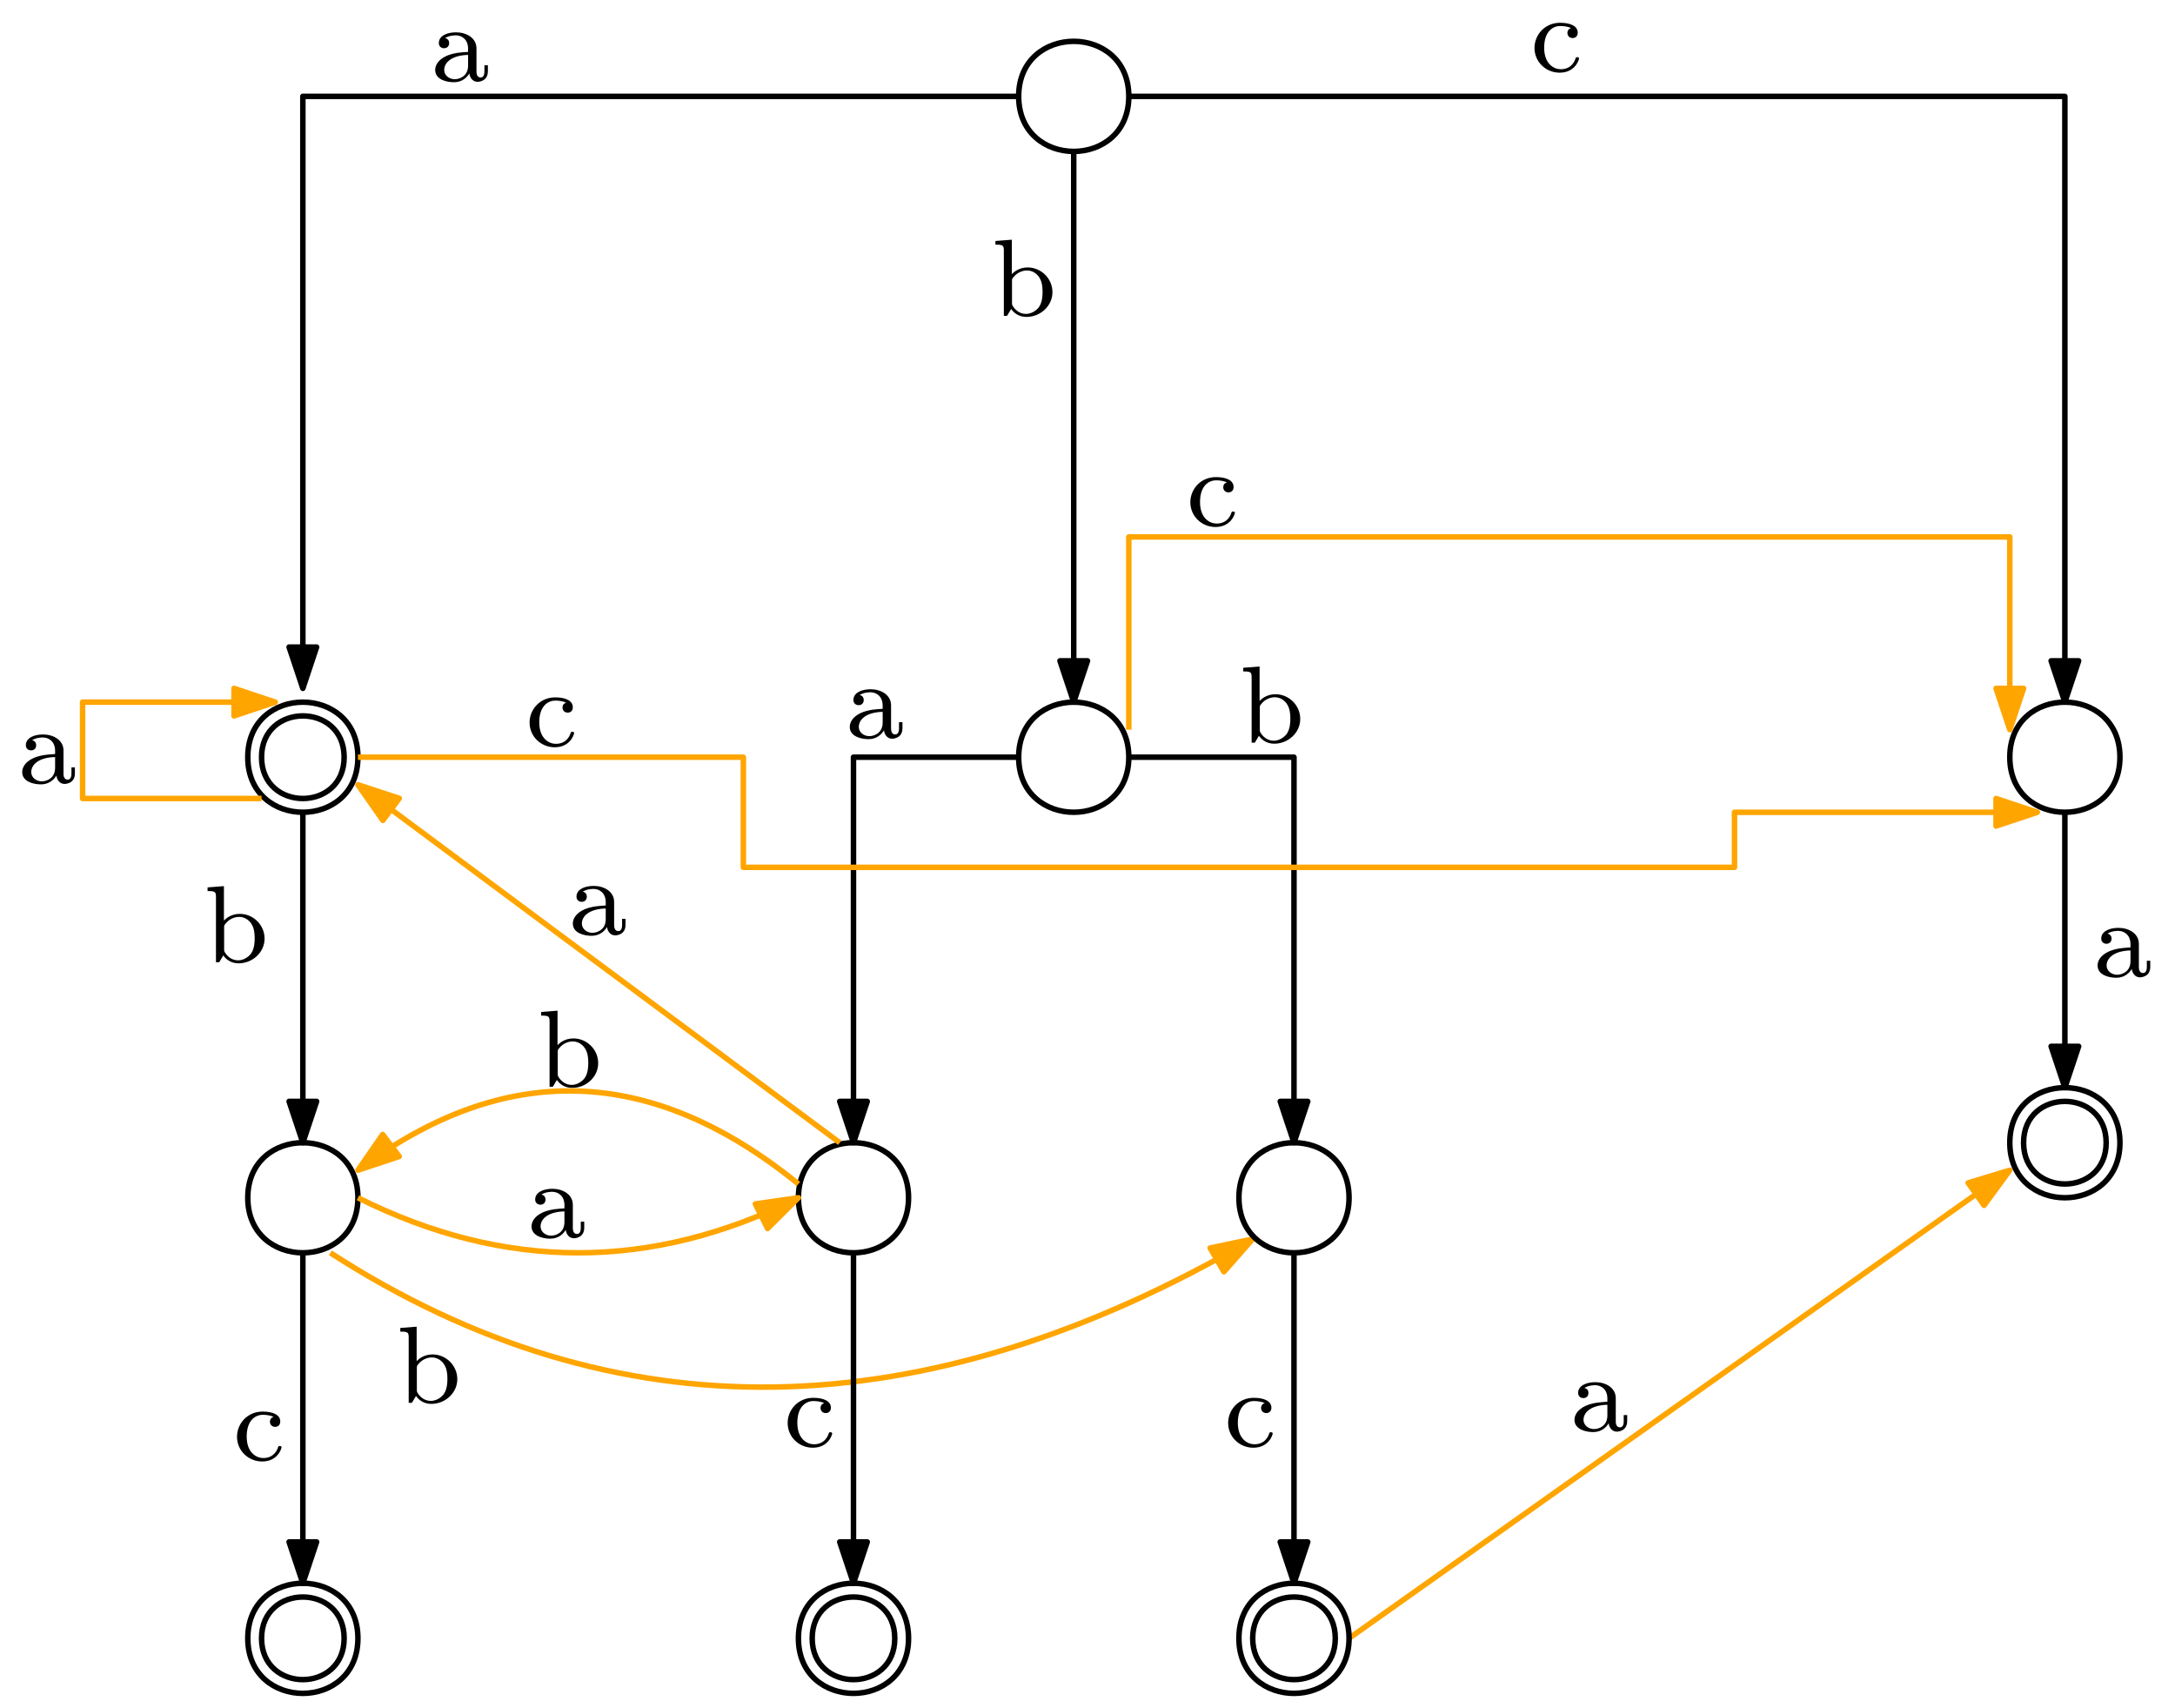
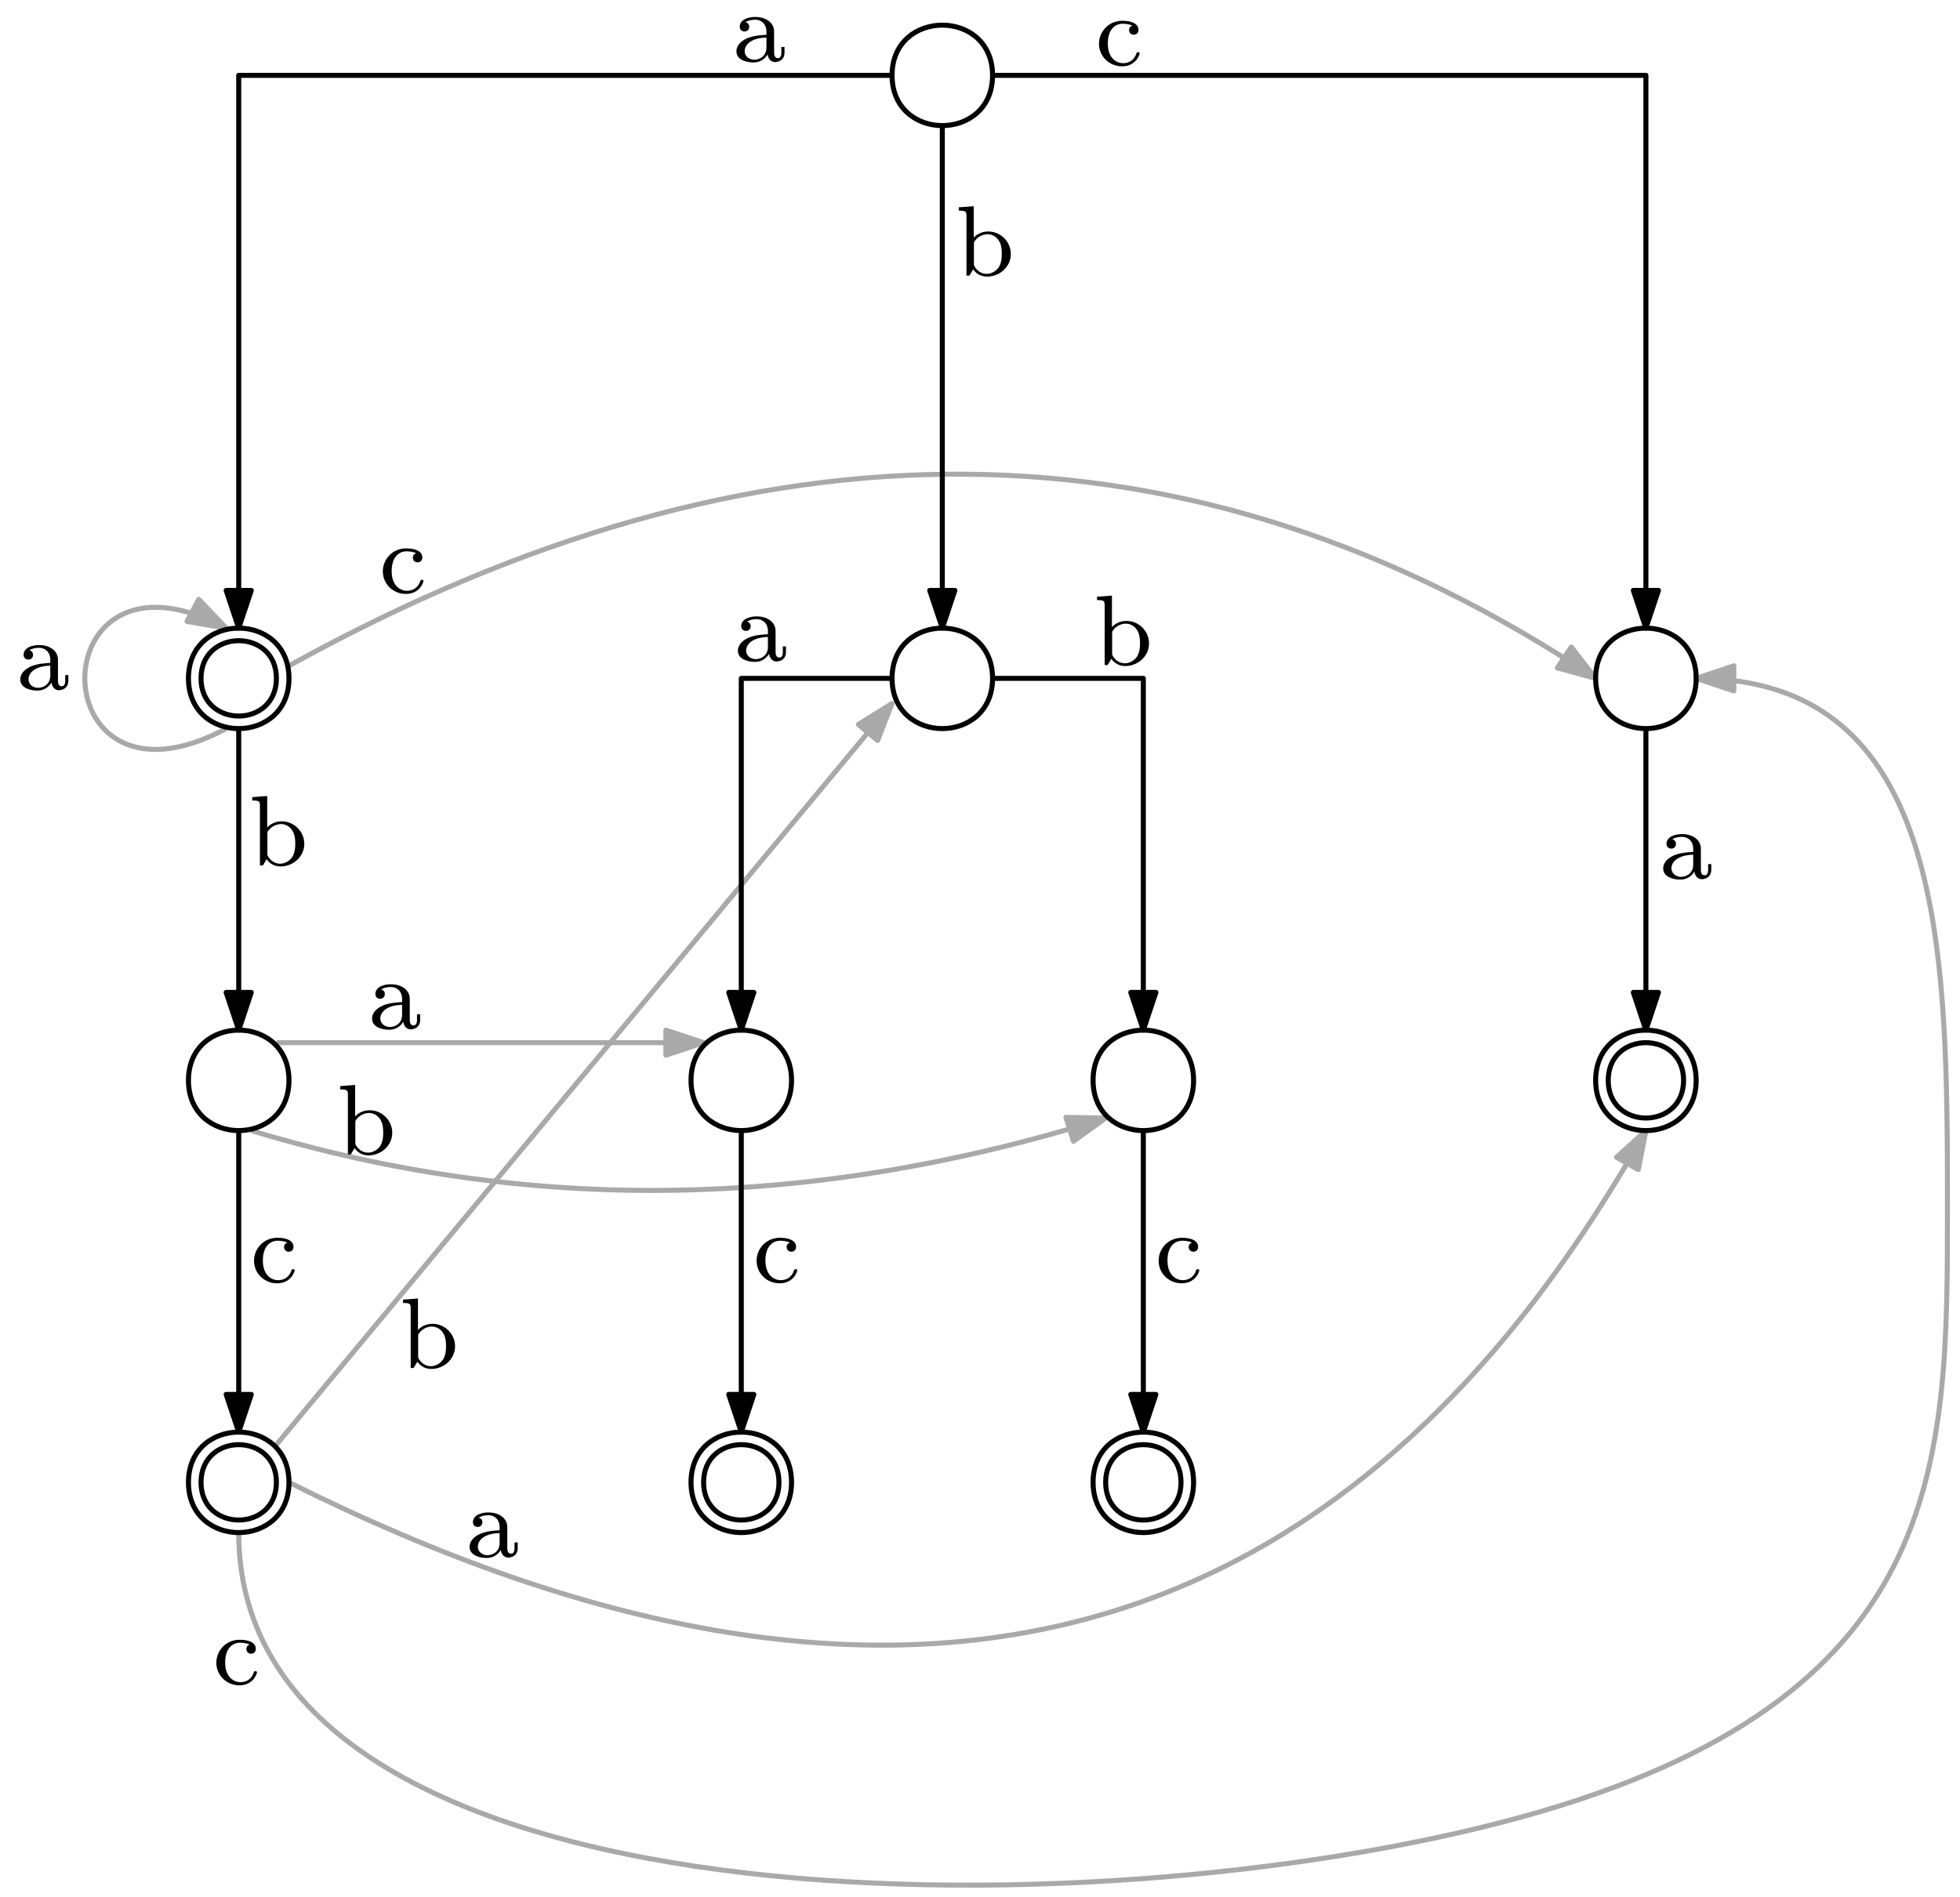
- <svg xmlns="http://www.w3.org/2000/svg" xmlns:xlink="http://www.w3.org/1999/xlink" width="158" height="124" viewBox="0 0 158 124">
+ <svg xmlns="http://www.w3.org/2000/svg" xmlns:xlink="http://www.w3.org/1999/xlink" width="156" height="151" viewBox="0 0 156 151">
  <defs>
    <g>
      <g id="glyph-0-0">
        <path d="M 3.344 -2.375 C 3.344 -3.156 2.594 -3.547 1.859 -3.547 C 1.203 -3.547 0.609 -3.297 0.609 -2.766 C 0.609 -2.531 0.781 -2.391 0.984 -2.391 C 1.219 -2.391 1.359 -2.547 1.359 -2.766 C 1.359 -2.953 1.25 -3.094 1.062 -3.125 C 1.359 -3.328 1.797 -3.328 1.844 -3.328 C 2.297 -3.328 2.734 -3.016 2.734 -2.359 L 2.734 -2.125 C 2.281 -2.094 1.75 -2.078 1.188 -1.844 C 0.484 -1.531 0.344 -1.078 0.344 -0.812 C 0.344 -0.125 1.156 0.078 1.703 0.078 C 2.281 0.078 2.641 -0.25 2.828 -0.562 C 2.859 -0.266 3.062 0.047 3.422 0.047 C 3.5 0.047 4.172 0.016 4.172 -0.719 L 4.172 -1.156 L 3.922 -1.156 L 3.922 -0.719 C 3.922 -0.391 3.812 -0.266 3.641 -0.266 C 3.344 -0.266 3.344 -0.625 3.344 -0.719 Z M 2.734 -1.125 C 2.734 -0.344 2.094 -0.141 1.766 -0.141 C 1.359 -0.141 1 -0.422 1 -0.812 C 1 -1.328 1.5 -1.875 2.734 -1.906 Z M 2.734 -1.125 " />
      </g>
      <g id="glyph-0-1">
        <path d="M 2.938 -3.156 C 2.703 -3.094 2.672 -2.906 2.672 -2.812 C 2.672 -2.594 2.828 -2.438 3.047 -2.438 C 3.266 -2.438 3.422 -2.578 3.422 -2.828 C 3.422 -3.312 2.891 -3.547 2.141 -3.547 C 1.031 -3.547 0.281 -2.672 0.281 -1.719 C 0.281 -0.703 1.109 0.078 2.109 0.078 C 3.234 0.078 3.516 -0.859 3.516 -0.953 C 3.516 -1.047 3.406 -1.047 3.391 -1.047 C 3.328 -1.047 3.297 -1.047 3.266 -0.969 C 3.219 -0.797 2.984 -0.172 2.188 -0.172 C 1.703 -0.172 0.984 -0.547 0.984 -1.734 C 0.984 -2.875 1.578 -3.312 2.156 -3.312 C 2.234 -3.312 2.656 -3.312 2.938 -3.156 Z M 2.938 -3.156 " />
      </g>
      <g id="glyph-1-0">
        <path d="M 1.469 -5.531 L 0.281 -5.438 L 0.281 -5.172 C 0.828 -5.172 0.891 -5.125 0.891 -4.734 L 0.891 0 L 1.125 0 L 1.422 -0.5 C 1.609 -0.219 1.984 0.078 2.531 0.078 C 3.531 0.078 4.422 -0.703 4.422 -1.719 C 4.422 -2.719 3.594 -3.516 2.625 -3.516 C 1.984 -3.516 1.609 -3.172 1.469 -3.031 Z M 1.484 -2.516 C 1.484 -2.672 1.484 -2.688 1.609 -2.828 C 1.844 -3.125 2.219 -3.297 2.578 -3.297 C 2.984 -3.297 3.297 -3.047 3.453 -2.812 C 3.594 -2.594 3.703 -2.312 3.703 -1.734 C 3.703 -1.547 3.703 -0.984 3.422 -0.609 C 3.125 -0.25 2.75 -0.141 2.5 -0.141 C 2.109 -0.141 1.797 -0.344 1.578 -0.656 C 1.484 -0.812 1.484 -0.812 1.484 -0.969 Z M 1.484 -2.516 " />
      </g>
    </g>
    <clipPath id="clip-0">
-       <path clip-rule="nonzero" d="M 72 17 L 77 17 L 77 23.941 L 72 23.941 Z M 72 17 " />
+       <path clip-rule="nonzero" d="M 76 16 L 81 16 L 81 22.941 L 76 22.941 Z M 76 16 " />
    </clipPath>
    <clipPath id="clip-1">
-       <path clip-rule="nonzero" d="M 90 48 L 95 48 L 95 54.941 L 90 54.941 Z M 90 48 " />
+       <path clip-rule="nonzero" d="M 87 47 L 92 47 L 92 53.941 L 87 53.941 Z M 87 47 " />
    </clipPath>
    <clipPath id="clip-2">
-       <path clip-rule="nonzero" d="M 152 67 L 157 67 L 157 71.941 L 152 71.941 Z M 152 67 " />
+       <path clip-rule="nonzero" d="M 132 66 L 137 66 L 137 70.941 L 132 70.941 Z M 132 66 " />
    </clipPath>
    <clipPath id="clip-3">
-       <path clip-rule="nonzero" d="M 114 100 L 119 100 L 119 104.941 L 114 104.941 Z M 114 100 " />
-     </clipPath>
-     <clipPath id="clip-4">
-       <path clip-rule="nonzero" d="M 39 73 L 44 73 L 44 79.941 L 39 79.941 Z M 39 73 " />
+       <path clip-rule="nonzero" d="M 37 120 L 42 120 L 42 124.941 L 37 124.941 Z M 37 120 " />
    </clipPath>
  </defs>
-   <path fill="none" stroke-width="0.4" stroke-linecap="butt" stroke-linejoin="round" stroke="rgb(100%, 64.7%, 0%)" stroke-opacity="1" stroke-miterlimit="10" d="M 34 628 C 54.668 614.668 77 615 101 629 " transform="matrix(1, 0, 0, -1, -10, 719)" />
-   <path fill-rule="evenodd" fill="rgb(100%, 64.7%, 0%)" fill-opacity="1" stroke-width="0.4" stroke-linecap="butt" stroke-linejoin="round" stroke="rgb(100%, 64.7%, 0%)" stroke-opacity="1" stroke-miterlimit="10" d="M 101 629 L 97.906 628.352 L 98.91 626.625 Z M 101 629 " transform="matrix(1, 0, 0, -1, -10, 719)" />
-   <path fill="none" stroke-width="0.4" stroke-linecap="butt" stroke-linejoin="round" stroke="rgb(0%, 0%, 0%)" stroke-opacity="1" stroke-miterlimit="10" d="M 36 632 C 36 637.332 28 637.332 28 632 C 28 626.668 36 626.668 36 632 Z M 36 632 " transform="matrix(1, 0, 0, -1, -10, 719)" />
-   <path fill="none" stroke-width="0.4" stroke-linecap="butt" stroke-linejoin="round" stroke="rgb(0%, 0%, 0%)" stroke-opacity="1" stroke-miterlimit="10" d="M 92 712 C 92 717.332 84 717.332 84 712 C 84 706.668 92 706.668 92 712 Z M 92 712 " transform="matrix(1, 0, 0, -1, -10, 719)" />
-   <path fill="none" stroke-width="0.4" stroke-linecap="butt" stroke-linejoin="round" stroke="rgb(0%, 0%, 0%)" stroke-opacity="1" stroke-miterlimit="10" d="M 84 712 L 32 712 L 32 669 " transform="matrix(1, 0, 0, -1, -10, 719)" />
-   <path fill-rule="evenodd" fill="rgb(0%, 0%, 0%)" fill-opacity="1" stroke-width="0.4" stroke-linecap="butt" stroke-linejoin="round" stroke="rgb(0%, 0%, 0%)" stroke-opacity="1" stroke-miterlimit="10" d="M 32 669 L 33 672 L 31 672 Z M 32 669 " transform="matrix(1, 0, 0, -1, -10, 719)" />
+   <path fill="none" stroke-width="0.4" stroke-linecap="butt" stroke-linejoin="round" stroke="rgb(66.3%, 66.3%, 66.3%)" stroke-opacity="1" stroke-miterlimit="10" d="M 35 603 L 84 662 " transform="matrix(1, 0, 0, -1, -13, 718)" />
+   <path fill-rule="evenodd" fill="rgb(66.3%, 66.3%, 66.3%)" fill-opacity="1" stroke-width="0.4" stroke-linecap="butt" stroke-linejoin="round" stroke="rgb(66.3%, 66.3%, 66.3%)" stroke-opacity="1" stroke-miterlimit="10" d="M 84 662 L 81.316 660.332 L 82.852 659.055 Z M 84 662 " transform="matrix(1, 0, 0, -1, -13, 718)" />
+   <path fill="none" stroke-width="0.4" stroke-linecap="butt" stroke-linejoin="round" stroke="rgb(66.3%, 66.3%, 66.3%)" stroke-opacity="1" stroke-miterlimit="10" d="M 32 596 C 32 564 100 564 134 573.332 C 168 582.668 168 601.332 168 621.668 C 168 642 168 664 148 664 " transform="matrix(1, 0, 0, -1, -13, 718)" />
+   <path fill-rule="evenodd" fill="rgb(66.3%, 66.3%, 66.3%)" fill-opacity="1" stroke-width="0.4" stroke-linecap="butt" stroke-linejoin="round" stroke="rgb(66.3%, 66.3%, 66.3%)" stroke-opacity="1" stroke-miterlimit="10" d="M 148 664 L 151 663 L 151 665 Z M 148 664 " transform="matrix(1, 0, 0, -1, -13, 718)" />
+   <path fill="none" stroke-width="0.4" stroke-linecap="butt" stroke-linejoin="round" stroke="rgb(66.3%, 66.3%, 66.3%)" stroke-opacity="1" stroke-miterlimit="10" d="M 36 600 C 84 576 120 585.332 144 628 " transform="matrix(1, 0, 0, -1, -13, 718)" />
+   <path fill-rule="evenodd" fill="rgb(66.3%, 66.3%, 66.3%)" fill-opacity="1" stroke-width="0.4" stroke-linecap="butt" stroke-linejoin="round" stroke="rgb(66.3%, 66.3%, 66.3%)" stroke-opacity="1" stroke-miterlimit="10" d="M 144 628 L 141.66 625.875 L 143.398 624.895 Z M 144 628 " transform="matrix(1, 0, 0, -1, -13, 718)" />
+   <path fill="none" stroke-width="0.4" stroke-linecap="butt" stroke-linejoin="round" stroke="rgb(66.3%, 66.3%, 66.3%)" stroke-opacity="1" stroke-miterlimit="10" d="M 35 635 L 69 635 " transform="matrix(1, 0, 0, -1, -13, 718)" />
+   <path fill-rule="evenodd" fill="rgb(66.3%, 66.3%, 66.3%)" fill-opacity="1" stroke-width="0.4" stroke-linecap="butt" stroke-linejoin="round" stroke="rgb(66.3%, 66.3%, 66.3%)" stroke-opacity="1" stroke-miterlimit="10" d="M 69 635 L 66 636 L 66 634 Z M 69 635 " transform="matrix(1, 0, 0, -1, -13, 718)" />
+   <path fill="none" stroke-width="0.4" stroke-linecap="butt" stroke-linejoin="round" stroke="rgb(0%, 0%, 0%)" stroke-opacity="1" stroke-miterlimit="10" d="M 84 712 L 32 712 L 32 668 " transform="matrix(1, 0, 0, -1, -13, 718)" />
+   <path fill-rule="evenodd" fill="rgb(0%, 0%, 0%)" fill-opacity="1" stroke-width="0.4" stroke-linecap="butt" stroke-linejoin="round" stroke="rgb(0%, 0%, 0%)" stroke-opacity="1" stroke-miterlimit="10" d="M 32 668 L 33 671 L 31 671 Z M 32 668 " transform="matrix(1, 0, 0, -1, -13, 718)" />
+   <path fill="none" stroke-width="0.4" stroke-linecap="butt" stroke-linejoin="round" stroke="rgb(66.3%, 66.3%, 66.3%)" stroke-opacity="1" stroke-miterlimit="10" d="M 31 660 C 16 652 16 676 31 668 " transform="matrix(1, 0, 0, -1, -13, 718)" />
+   <path fill-rule="evenodd" fill="rgb(66.3%, 66.3%, 66.3%)" fill-opacity="1" stroke-width="0.4" stroke-linecap="butt" stroke-linejoin="round" stroke="rgb(66.3%, 66.3%, 66.3%)" stroke-opacity="1" stroke-miterlimit="10" d="M 31 668 L 28.824 670.293 L 27.883 668.531 Z M 31 668 " transform="matrix(1, 0, 0, -1, -13, 718)" />
+   <path fill="none" stroke-width="0.4" stroke-linecap="butt" stroke-linejoin="round" stroke="rgb(66.3%, 66.3%, 66.3%)" stroke-opacity="1" stroke-miterlimit="10" d="M 36 665 C 73.332 685.668 108 685.332 140 664 " transform="matrix(1, 0, 0, -1, -13, 718)" />
+   <path fill-rule="evenodd" fill="rgb(66.3%, 66.3%, 66.3%)" fill-opacity="1" stroke-width="0.4" stroke-linecap="butt" stroke-linejoin="round" stroke="rgb(66.3%, 66.3%, 66.3%)" stroke-opacity="1" stroke-miterlimit="10" d="M 140 664 L 138.059 666.496 L 136.949 664.832 Z M 140 664 " transform="matrix(1, 0, 0, -1, -13, 718)" />
+   <path fill="none" stroke-width="0.4" stroke-linecap="butt" stroke-linejoin="round" stroke="rgb(66.3%, 66.3%, 66.3%)" stroke-opacity="1" stroke-miterlimit="10" d="M 33 628 C 55 621.332 77.668 621.668 101 629 " transform="matrix(1, 0, 0, -1, -13, 718)" />
+   <path fill-rule="evenodd" fill="rgb(66.3%, 66.3%, 66.3%)" fill-opacity="1" stroke-width="0.4" stroke-linecap="butt" stroke-linejoin="round" stroke="rgb(66.3%, 66.3%, 66.3%)" stroke-opacity="1" stroke-miterlimit="10" d="M 101 629 L 97.84 629.055 L 98.438 627.148 Z M 101 629 " transform="matrix(1, 0, 0, -1, -13, 718)" />
+   <path fill="none" stroke-width="0.4" stroke-linecap="butt" stroke-linejoin="round" stroke="rgb(0%, 0%, 0%)" stroke-opacity="1" stroke-miterlimit="10" d="M 36 632 C 36 637.332 28 637.332 28 632 C 28 626.668 36 626.668 36 632 Z M 36 632 " transform="matrix(1, 0, 0, -1, -13, 718)" />
+   <path fill="none" stroke-width="0.4" stroke-linecap="butt" stroke-linejoin="round" stroke="rgb(0%, 0%, 0%)" stroke-opacity="1" stroke-miterlimit="10" d="M 92 712 C 92 717.332 84 717.332 84 712 C 84 706.668 92 706.668 92 712 Z M 92 712 " transform="matrix(1, 0, 0, -1, -13, 718)" />
  <g fill="rgb(0%, 0%, 0%)" fill-opacity="1">
-     <use xlink:href="#glyph-0-0" x="31.269" y="5.895" />
+     <use xlink:href="#glyph-0-0" x="58.269" y="4.895" />
  </g>
-   <path fill="none" stroke-width="0.4" stroke-linecap="butt" stroke-linejoin="round" stroke="rgb(0%, 0%, 0%)" stroke-opacity="1" stroke-miterlimit="10" d="M 32 660 L 32 636 " transform="matrix(1, 0, 0, -1, -10, 719)" />
-   <path fill-rule="evenodd" fill="rgb(0%, 0%, 0%)" fill-opacity="1" stroke-width="0.4" stroke-linecap="butt" stroke-linejoin="round" stroke="rgb(0%, 0%, 0%)" stroke-opacity="1" stroke-miterlimit="10" d="M 32 636 L 33 639 L 31 639 Z M 32 636 " transform="matrix(1, 0, 0, -1, -10, 719)" />
-   <path fill="none" stroke-width="0.4" stroke-linecap="butt" stroke-linejoin="round" stroke="rgb(0%, 0%, 0%)" stroke-opacity="1" stroke-miterlimit="10" d="M 32 628 L 32 604 " transform="matrix(1, 0, 0, -1, -10, 719)" />
-   <path fill-rule="evenodd" fill="rgb(0%, 0%, 0%)" fill-opacity="1" stroke-width="0.4" stroke-linecap="butt" stroke-linejoin="round" stroke="rgb(0%, 0%, 0%)" stroke-opacity="1" stroke-miterlimit="10" d="M 32 604 L 33 607 L 31 607 Z M 32 604 " transform="matrix(1, 0, 0, -1, -10, 719)" />
+   <path fill="none" stroke-width="0.4" stroke-linecap="butt" stroke-linejoin="round" stroke="rgb(0%, 0%, 0%)" stroke-opacity="1" stroke-miterlimit="10" d="M 32 660 L 32 636 " transform="matrix(1, 0, 0, -1, -13, 718)" />
+   <path fill-rule="evenodd" fill="rgb(0%, 0%, 0%)" fill-opacity="1" stroke-width="0.4" stroke-linecap="butt" stroke-linejoin="round" stroke="rgb(0%, 0%, 0%)" stroke-opacity="1" stroke-miterlimit="10" d="M 32 636 L 33 639 L 31 639 Z M 32 636 " transform="matrix(1, 0, 0, -1, -13, 718)" />
+   <path fill="none" stroke-width="0.4" stroke-linecap="butt" stroke-linejoin="round" stroke="rgb(0%, 0%, 0%)" stroke-opacity="1" stroke-miterlimit="10" d="M 32 628 L 32 604 " transform="matrix(1, 0, 0, -1, -13, 718)" />
+   <path fill-rule="evenodd" fill="rgb(0%, 0%, 0%)" fill-opacity="1" stroke-width="0.4" stroke-linecap="butt" stroke-linejoin="round" stroke="rgb(0%, 0%, 0%)" stroke-opacity="1" stroke-miterlimit="10" d="M 32 604 L 33 607 L 31 607 Z M 32 604 " transform="matrix(1, 0, 0, -1, -13, 718)" />
  <g fill="rgb(0%, 0%, 0%)" fill-opacity="1">
-     <use xlink:href="#glyph-0-1" x="16.937" y="106.078" />
+     <use xlink:href="#glyph-0-1" x="19.937" y="102.078" />
  </g>
  <g fill="rgb(0%, 0%, 0%)" fill-opacity="1">
-     <use xlink:href="#glyph-1-0" x="14.798" y="69.895" />
+     <use xlink:href="#glyph-1-0" x="19.798" y="68.895" />
  </g>
-   <path fill="none" stroke-width="0.4" stroke-linecap="butt" stroke-linejoin="round" stroke="rgb(0%, 0%, 0%)" stroke-opacity="1" stroke-miterlimit="10" d="M 88 708 L 88 668 " transform="matrix(1, 0, 0, -1, -10, 719)" />
-   <path fill-rule="evenodd" fill="rgb(0%, 0%, 0%)" fill-opacity="1" stroke-width="0.4" stroke-linecap="butt" stroke-linejoin="round" stroke="rgb(0%, 0%, 0%)" stroke-opacity="1" stroke-miterlimit="10" d="M 88 668 L 89 671 L 87 671 Z M 88 668 " transform="matrix(1, 0, 0, -1, -10, 719)" />
+   <path fill="none" stroke-width="0.4" stroke-linecap="butt" stroke-linejoin="round" stroke="rgb(0%, 0%, 0%)" stroke-opacity="1" stroke-miterlimit="10" d="M 88 708 L 88 668 " transform="matrix(1, 0, 0, -1, -13, 718)" />
+   <path fill-rule="evenodd" fill="rgb(0%, 0%, 0%)" fill-opacity="1" stroke-width="0.4" stroke-linecap="butt" stroke-linejoin="round" stroke="rgb(0%, 0%, 0%)" stroke-opacity="1" stroke-miterlimit="10" d="M 88 668 L 89 671 L 87 671 Z M 88 668 " transform="matrix(1, 0, 0, -1, -13, 718)" />
  <g clip-path="url(#clip-0)">
    <g fill="rgb(0%, 0%, 0%)" fill-opacity="1">
-       <use xlink:href="#glyph-1-0" x="72.032" y="22.942" />
+       <use xlink:href="#glyph-1-0" x="76.032" y="21.942" />
    </g>
  </g>
-   <path fill="none" stroke-width="0.4" stroke-linecap="butt" stroke-linejoin="round" stroke="rgb(0%, 0%, 0%)" stroke-opacity="1" stroke-miterlimit="10" d="M 76 632 C 76 637.332 68 637.332 68 632 C 68 626.668 76 626.668 76 632 Z M 76 632 " transform="matrix(1, 0, 0, -1, -10, 719)" />
-   <path fill="none" stroke-width="0.4" stroke-linecap="butt" stroke-linejoin="round" stroke="rgb(0%, 0%, 0%)" stroke-opacity="1" stroke-miterlimit="10" d="M 84 664 L 72 664 L 72 636 " transform="matrix(1, 0, 0, -1, -10, 719)" />
-   <path fill-rule="evenodd" fill="rgb(0%, 0%, 0%)" fill-opacity="1" stroke-width="0.4" stroke-linecap="butt" stroke-linejoin="round" stroke="rgb(0%, 0%, 0%)" stroke-opacity="1" stroke-miterlimit="10" d="M 72 636 L 73 639 L 71 639 Z M 72 636 " transform="matrix(1, 0, 0, -1, -10, 719)" />
+   <path fill="none" stroke-width="0.4" stroke-linecap="butt" stroke-linejoin="round" stroke="rgb(0%, 0%, 0%)" stroke-opacity="1" stroke-miterlimit="10" d="M 76 632 C 76 637.332 68 637.332 68 632 C 68 626.668 76 626.668 76 632 Z M 76 632 " transform="matrix(1, 0, 0, -1, -13, 718)" />
+   <path fill="none" stroke-width="0.4" stroke-linecap="butt" stroke-linejoin="round" stroke="rgb(0%, 0%, 0%)" stroke-opacity="1" stroke-miterlimit="10" d="M 84 664 L 72 664 L 72 636 " transform="matrix(1, 0, 0, -1, -13, 718)" />
+   <path fill-rule="evenodd" fill="rgb(0%, 0%, 0%)" fill-opacity="1" stroke-width="0.4" stroke-linecap="butt" stroke-linejoin="round" stroke="rgb(0%, 0%, 0%)" stroke-opacity="1" stroke-miterlimit="10" d="M 72 636 L 73 639 L 71 639 Z M 72 636 " transform="matrix(1, 0, 0, -1, -13, 718)" />
  <g fill="rgb(0%, 0%, 0%)" fill-opacity="1">
-     <use xlink:href="#glyph-0-0" x="61.386" y="53.611" />
+     <use xlink:href="#glyph-0-0" x="58.386" y="52.611" />
  </g>
-   <path fill="none" stroke-width="0.4" stroke-linecap="butt" stroke-linejoin="round" stroke="rgb(0%, 0%, 0%)" stroke-opacity="1" stroke-miterlimit="10" d="M 72 628 L 72 604 " transform="matrix(1, 0, 0, -1, -10, 719)" />
-   <path fill-rule="evenodd" fill="rgb(0%, 0%, 0%)" fill-opacity="1" stroke-width="0.4" stroke-linecap="butt" stroke-linejoin="round" stroke="rgb(0%, 0%, 0%)" stroke-opacity="1" stroke-miterlimit="10" d="M 72 604 L 73 607 L 71 607 Z M 72 604 " transform="matrix(1, 0, 0, -1, -10, 719)" />
+   <path fill="none" stroke-width="0.4" stroke-linecap="butt" stroke-linejoin="round" stroke="rgb(0%, 0%, 0%)" stroke-opacity="1" stroke-miterlimit="10" d="M 72 628 L 72 604 " transform="matrix(1, 0, 0, -1, -13, 718)" />
+   <path fill-rule="evenodd" fill="rgb(0%, 0%, 0%)" fill-opacity="1" stroke-width="0.4" stroke-linecap="butt" stroke-linejoin="round" stroke="rgb(0%, 0%, 0%)" stroke-opacity="1" stroke-miterlimit="10" d="M 72 604 L 73 607 L 71 607 Z M 72 604 " transform="matrix(1, 0, 0, -1, -13, 718)" />
  <g fill="rgb(0%, 0%, 0%)" fill-opacity="1">
-     <use xlink:href="#glyph-0-1" x="56.937" y="105.078" />
+     <use xlink:href="#glyph-0-1" x="59.937" y="102.078" />
  </g>
-   <path fill="none" stroke-width="0.4" stroke-linecap="butt" stroke-linejoin="round" stroke="rgb(0%, 0%, 0%)" stroke-opacity="1" stroke-miterlimit="10" d="M 108 632 C 108 637.332 100 637.332 100 632 C 100 626.668 108 626.668 108 632 Z M 108 632 " transform="matrix(1, 0, 0, -1, -10, 719)" />
-   <path fill="none" stroke-width="0.4" stroke-linecap="butt" stroke-linejoin="round" stroke="rgb(0%, 0%, 0%)" stroke-opacity="1" stroke-miterlimit="10" d="M 92 664 L 104 664 L 104 636 " transform="matrix(1, 0, 0, -1, -10, 719)" />
-   <path fill-rule="evenodd" fill="rgb(0%, 0%, 0%)" fill-opacity="1" stroke-width="0.4" stroke-linecap="butt" stroke-linejoin="round" stroke="rgb(0%, 0%, 0%)" stroke-opacity="1" stroke-miterlimit="10" d="M 104 636 L 105 639 L 103 639 Z M 104 636 " transform="matrix(1, 0, 0, -1, -10, 719)" />
+   <path fill="none" stroke-width="0.4" stroke-linecap="butt" stroke-linejoin="round" stroke="rgb(0%, 0%, 0%)" stroke-opacity="1" stroke-miterlimit="10" d="M 108 632 C 108 637.332 100 637.332 100 632 C 100 626.668 108 626.668 108 632 Z M 108 632 " transform="matrix(1, 0, 0, -1, -13, 718)" />
+   <path fill="none" stroke-width="0.4" stroke-linecap="butt" stroke-linejoin="round" stroke="rgb(0%, 0%, 0%)" stroke-opacity="1" stroke-miterlimit="10" d="M 92 664 L 104 664 L 104 636 " transform="matrix(1, 0, 0, -1, -13, 718)" />
+   <path fill-rule="evenodd" fill="rgb(0%, 0%, 0%)" fill-opacity="1" stroke-width="0.4" stroke-linecap="butt" stroke-linejoin="round" stroke="rgb(0%, 0%, 0%)" stroke-opacity="1" stroke-miterlimit="10" d="M 104 636 L 105 639 L 103 639 Z M 104 636 " transform="matrix(1, 0, 0, -1, -13, 718)" />
  <g clip-path="url(#clip-1)">
    <g fill="rgb(0%, 0%, 0%)" fill-opacity="1">
-       <use xlink:href="#glyph-1-0" x="90.032" y="53.942" />
+       <use xlink:href="#glyph-1-0" x="87.032" y="52.942" />
    </g>
  </g>
-   <path fill="none" stroke-width="0.4" stroke-linecap="butt" stroke-linejoin="round" stroke="rgb(0%, 0%, 0%)" stroke-opacity="1" stroke-miterlimit="10" d="M 104 628 L 104 604 " transform="matrix(1, 0, 0, -1, -10, 719)" />
-   <path fill-rule="evenodd" fill="rgb(0%, 0%, 0%)" fill-opacity="1" stroke-width="0.4" stroke-linecap="butt" stroke-linejoin="round" stroke="rgb(0%, 0%, 0%)" stroke-opacity="1" stroke-miterlimit="10" d="M 104 604 L 105 607 L 103 607 Z M 104 604 " transform="matrix(1, 0, 0, -1, -10, 719)" />
+   <path fill="none" stroke-width="0.4" stroke-linecap="butt" stroke-linejoin="round" stroke="rgb(0%, 0%, 0%)" stroke-opacity="1" stroke-miterlimit="10" d="M 104 628 L 104 604 " transform="matrix(1, 0, 0, -1, -13, 718)" />
+   <path fill-rule="evenodd" fill="rgb(0%, 0%, 0%)" fill-opacity="1" stroke-width="0.4" stroke-linecap="butt" stroke-linejoin="round" stroke="rgb(0%, 0%, 0%)" stroke-opacity="1" stroke-miterlimit="10" d="M 104 604 L 105 607 L 103 607 Z M 104 604 " transform="matrix(1, 0, 0, -1, -13, 718)" />
  <g fill="rgb(0%, 0%, 0%)" fill-opacity="1">
-     <use xlink:href="#glyph-0-1" x="88.937" y="105.078" />
+     <use xlink:href="#glyph-0-1" x="91.937" y="102.078" />
  </g>
-   <path fill="none" stroke-width="0.4" stroke-linecap="butt" stroke-linejoin="round" stroke="rgb(0%, 0%, 0%)" stroke-opacity="1" stroke-miterlimit="10" d="M 164 664 C 164 669.332 156 669.332 156 664 C 156 658.668 164 658.668 164 664 Z M 164 664 " transform="matrix(1, 0, 0, -1, -10, 719)" />
-   <path fill="none" stroke-width="0.4" stroke-linecap="butt" stroke-linejoin="round" stroke="rgb(0%, 0%, 0%)" stroke-opacity="1" stroke-miterlimit="10" d="M 92 712 L 160 712 L 160 668 " transform="matrix(1, 0, 0, -1, -10, 719)" />
-   <path fill-rule="evenodd" fill="rgb(0%, 0%, 0%)" fill-opacity="1" stroke-width="0.4" stroke-linecap="butt" stroke-linejoin="round" stroke="rgb(0%, 0%, 0%)" stroke-opacity="1" stroke-miterlimit="10" d="M 160 668 L 161 671 L 159 671 Z M 160 668 " transform="matrix(1, 0, 0, -1, -10, 719)" />
+   <path fill="none" stroke-width="0.4" stroke-linecap="butt" stroke-linejoin="round" stroke="rgb(0%, 0%, 0%)" stroke-opacity="1" stroke-miterlimit="10" d="M 148 664 C 148 669.332 140 669.332 140 664 C 140 658.668 148 658.668 148 664 Z M 148 664 " transform="matrix(1, 0, 0, -1, -13, 718)" />
+   <path fill="none" stroke-width="0.4" stroke-linecap="butt" stroke-linejoin="round" stroke="rgb(0%, 0%, 0%)" stroke-opacity="1" stroke-miterlimit="10" d="M 92 712 L 144 712 L 144 668 " transform="matrix(1, 0, 0, -1, -13, 718)" />
+   <path fill-rule="evenodd" fill="rgb(0%, 0%, 0%)" fill-opacity="1" stroke-width="0.4" stroke-linecap="butt" stroke-linejoin="round" stroke="rgb(0%, 0%, 0%)" stroke-opacity="1" stroke-miterlimit="10" d="M 144 668 L 145 671 L 143 671 Z M 144 668 " transform="matrix(1, 0, 0, -1, -13, 718)" />
  <g fill="rgb(0%, 0%, 0%)" fill-opacity="1">
-     <use xlink:href="#glyph-0-1" x="111.19" y="5.201" />
+     <use xlink:href="#glyph-0-1" x="87.19" y="5.201" />
  </g>
-   <path fill="none" stroke-width="0.4" stroke-linecap="butt" stroke-linejoin="round" stroke="rgb(0%, 0%, 0%)" stroke-opacity="1" stroke-miterlimit="10" d="M 160 660 L 160 640 " transform="matrix(1, 0, 0, -1, -10, 719)" />
-   <path fill-rule="evenodd" fill="rgb(0%, 0%, 0%)" fill-opacity="1" stroke-width="0.4" stroke-linecap="butt" stroke-linejoin="round" stroke="rgb(0%, 0%, 0%)" stroke-opacity="1" stroke-miterlimit="10" d="M 160 640 L 161 643 L 159 643 Z M 160 640 " transform="matrix(1, 0, 0, -1, -10, 719)" />
+   <path fill="none" stroke-width="0.4" stroke-linecap="butt" stroke-linejoin="round" stroke="rgb(0%, 0%, 0%)" stroke-opacity="1" stroke-miterlimit="10" d="M 144 660 L 144 636 " transform="matrix(1, 0, 0, -1, -13, 718)" />
+   <path fill-rule="evenodd" fill="rgb(0%, 0%, 0%)" fill-opacity="1" stroke-width="0.4" stroke-linecap="butt" stroke-linejoin="round" stroke="rgb(0%, 0%, 0%)" stroke-opacity="1" stroke-miterlimit="10" d="M 144 636 L 145 639 L 143 639 Z M 144 636 " transform="matrix(1, 0, 0, -1, -13, 718)" />
  <g clip-path="url(#clip-2)">
    <g fill="rgb(0%, 0%, 0%)" fill-opacity="1">
-       <use xlink:href="#glyph-0-0" x="152.032" y="70.942" />
+       <use xlink:href="#glyph-0-0" x="132.032" y="69.942" />
    </g>
  </g>
-   <path fill="none" stroke-width="0.4" stroke-linecap="butt" stroke-linejoin="round" stroke="rgb(0%, 0%, 0%)" stroke-opacity="1" stroke-miterlimit="10" d="M 76 600 C 76 605.332 68 605.332 68 600 C 68 594.668 76 594.668 76 600 Z M 76 600 " transform="matrix(1, 0, 0, -1, -10, 719)" />
-   <path fill="none" stroke-width="0.4" stroke-linecap="butt" stroke-linejoin="round" stroke="rgb(0%, 0%, 0%)" stroke-opacity="1" stroke-miterlimit="10" d="M 75 600 C 75 604 69 604 69 600 C 69 596 75 596 75 600 Z M 75 600 " transform="matrix(1, 0, 0, -1, -10, 719)" />
+   <path fill="none" stroke-width="0.4" stroke-linecap="butt" stroke-linejoin="round" stroke="rgb(0%, 0%, 0%)" stroke-opacity="1" stroke-miterlimit="10" d="M 76 600 C 76 605.332 68 605.332 68 600 C 68 594.668 76 594.668 76 600 Z M 76 600 " transform="matrix(1, 0, 0, -1, -13, 718)" />
+   <path fill="none" stroke-width="0.4" stroke-linecap="butt" stroke-linejoin="round" stroke="rgb(0%, 0%, 0%)" stroke-opacity="1" stroke-miterlimit="10" d="M 75 600 C 75 604 69 604 69 600 C 69 596 75 596 75 600 Z M 75 600 " transform="matrix(1, 0, 0, -1, -13, 718)" />
  <g fill="rgb(0%, 0%, 0%)" fill-opacity="1">
-     <use xlink:href="#glyph-0-0" x="1.269" y="56.895" />
+     <use xlink:href="#glyph-0-0" x="1.269" y="54.895" />
  </g>
  <g fill="rgb(0%, 0%, 0%)" fill-opacity="1">
-     <use xlink:href="#glyph-0-1" x="38.19" y="54.201" />
+     <use xlink:href="#glyph-0-1" x="30.19" y="47.201" />
  </g>
  <g fill="rgb(0%, 0%, 0%)" fill-opacity="1">
-     <use xlink:href="#glyph-0-0" x="38.269" y="89.895" />
+     <use xlink:href="#glyph-0-0" x="29.269" y="81.895" />
  </g>
  <g fill="rgb(0%, 0%, 0%)" fill-opacity="1">
-     <use xlink:href="#glyph-1-0" x="28.798" y="101.895" />
+     <use xlink:href="#glyph-1-0" x="26.798" y="91.895" />
  </g>
-   <path fill="none" stroke-width="0.4" stroke-linecap="butt" stroke-linejoin="round" stroke="rgb(100%, 64.7%, 0%)" stroke-opacity="1" stroke-miterlimit="10" d="M 92 666 L 92 680 L 156 680 L 156 666 " transform="matrix(1, 0, 0, -1, -10, 719)" />
-   <path fill-rule="evenodd" fill="rgb(100%, 64.7%, 0%)" fill-opacity="1" stroke-width="0.4" stroke-linecap="butt" stroke-linejoin="round" stroke="rgb(100%, 64.7%, 0%)" stroke-opacity="1" stroke-miterlimit="10" d="M 156 666 L 157 669 L 155 669 Z M 156 666 " transform="matrix(1, 0, 0, -1, -10, 719)" />
-   <g fill="rgb(0%, 0%, 0%)" fill-opacity="1">
-     <use xlink:href="#glyph-0-1" x="86.19" y="38.201" />
-   </g>
-   <path fill="none" stroke-width="0.4" stroke-linecap="butt" stroke-linejoin="round" stroke="rgb(100%, 64.7%, 0%)" stroke-opacity="1" stroke-miterlimit="10" d="M 108 600 L 156 634 " transform="matrix(1, 0, 0, -1, -10, 719)" />
-   <path fill-rule="evenodd" fill="rgb(100%, 64.7%, 0%)" fill-opacity="1" stroke-width="0.4" stroke-linecap="butt" stroke-linejoin="round" stroke="rgb(100%, 64.7%, 0%)" stroke-opacity="1" stroke-miterlimit="10" d="M 156 634 L 152.973 633.082 L 154.129 631.449 Z M 156 634 " transform="matrix(1, 0, 0, -1, -10, 719)" />
  <g clip-path="url(#clip-3)">
    <g fill="rgb(0%, 0%, 0%)" fill-opacity="1">
-       <use xlink:href="#glyph-0-0" x="114.032" y="103.942" />
+       <use xlink:href="#glyph-0-0" x="37.032" y="123.942" />
    </g>
  </g>
-   <path fill="none" stroke-width="0.4" stroke-linecap="butt" stroke-linejoin="round" stroke="rgb(0%, 0%, 0%)" stroke-opacity="1" stroke-miterlimit="10" d="M 108 600 C 108 605.332 100 605.332 100 600 C 100 594.668 108 594.668 108 600 Z M 108 600 " transform="matrix(1, 0, 0, -1, -10, 719)" />
-   <path fill="none" stroke-width="0.4" stroke-linecap="butt" stroke-linejoin="round" stroke="rgb(0%, 0%, 0%)" stroke-opacity="1" stroke-miterlimit="10" d="M 107 600 C 107 604 101 604 101 600 C 101 596 107 596 107 600 Z M 107 600 " transform="matrix(1, 0, 0, -1, -10, 719)" />
-   <path fill="none" stroke-width="0.4" stroke-linecap="butt" stroke-linejoin="round" stroke="rgb(0%, 0%, 0%)" stroke-opacity="1" stroke-miterlimit="10" d="M 92 664 C 92 669.332 84 669.332 84 664 C 84 658.668 92 658.668 92 664 Z M 92 664 " transform="matrix(1, 0, 0, -1, -10, 719)" />
-   <path fill="none" stroke-width="0.4" stroke-linecap="butt" stroke-linejoin="round" stroke="rgb(0%, 0%, 0%)" stroke-opacity="1" stroke-miterlimit="10" d="M 36 600 C 36 605.332 28 605.332 28 600 C 28 594.668 36 594.668 36 600 Z M 36 600 " transform="matrix(1, 0, 0, -1, -10, 719)" />
-   <path fill="none" stroke-width="0.4" stroke-linecap="butt" stroke-linejoin="round" stroke="rgb(0%, 0%, 0%)" stroke-opacity="1" stroke-miterlimit="10" d="M 35 600 C 35 604 29 604 29 600 C 29 596 35 596 35 600 Z M 35 600 " transform="matrix(1, 0, 0, -1, -10, 719)" />
-   <path fill="none" stroke-width="0.4" stroke-linecap="butt" stroke-linejoin="round" stroke="rgb(0%, 0%, 0%)" stroke-opacity="1" stroke-miterlimit="10" d="M 36 664 C 36 669.332 28 669.332 28 664 C 28 658.668 36 658.668 36 664 Z M 36 664 " transform="matrix(1, 0, 0, -1, -10, 719)" />
-   <path fill="none" stroke-width="0.4" stroke-linecap="butt" stroke-linejoin="round" stroke="rgb(0%, 0%, 0%)" stroke-opacity="1" stroke-miterlimit="10" d="M 35 664 C 35 668 29 668 29 664 C 29 660 35 660 35 664 Z M 35 664 " transform="matrix(1, 0, 0, -1, -10, 719)" />
-   <path fill="none" stroke-width="0.4" stroke-linecap="butt" stroke-linejoin="round" stroke="rgb(100%, 64.7%, 0%)" stroke-opacity="1" stroke-miterlimit="10" d="M 29 661 L 16 661 L 16 668 L 30 668 " transform="matrix(1, 0, 0, -1, -10, 719)" />
-   <path fill-rule="evenodd" fill="rgb(100%, 64.7%, 0%)" fill-opacity="1" stroke-width="0.4" stroke-linecap="butt" stroke-linejoin="round" stroke="rgb(100%, 64.7%, 0%)" stroke-opacity="1" stroke-miterlimit="10" d="M 30 668 L 27 669 L 27 667 Z M 30 668 " transform="matrix(1, 0, 0, -1, -10, 719)" />
-   <path fill="none" stroke-width="0.4" stroke-linecap="butt" stroke-linejoin="round" stroke="rgb(100%, 64.7%, 0%)" stroke-opacity="1" stroke-miterlimit="10" d="M 36 664 L 64 664 L 64 656 L 136 656 L 136 660 L 158 660 " transform="matrix(1, 0, 0, -1, -10, 719)" />
-   <path fill-rule="evenodd" fill="rgb(100%, 64.7%, 0%)" fill-opacity="1" stroke-width="0.4" stroke-linecap="butt" stroke-linejoin="round" stroke="rgb(100%, 64.7%, 0%)" stroke-opacity="1" stroke-miterlimit="10" d="M 158 660 L 155 661 L 155 659 Z M 158 660 " transform="matrix(1, 0, 0, -1, -10, 719)" />
-   <path fill="none" stroke-width="0.4" stroke-linecap="butt" stroke-linejoin="round" stroke="rgb(0%, 0%, 0%)" stroke-opacity="1" stroke-miterlimit="10" d="M 164 636 C 164 641.332 156 641.332 156 636 C 156 630.668 164 630.668 164 636 Z M 164 636 " transform="matrix(1, 0, 0, -1, -10, 719)" />
-   <path fill="none" stroke-width="0.4" stroke-linecap="butt" stroke-linejoin="round" stroke="rgb(0%, 0%, 0%)" stroke-opacity="1" stroke-miterlimit="10" d="M 163 636 C 163 640 157 640 157 636 C 157 632 163 632 163 636 Z M 163 636 " transform="matrix(1, 0, 0, -1, -10, 719)" />
-   <g clip-path="url(#clip-4)">
-     <g fill="rgb(0%, 0%, 0%)" fill-opacity="1">
-       <use xlink:href="#glyph-1-0" x="39.032" y="78.942" />
-     </g>
+   <path fill="none" stroke-width="0.4" stroke-linecap="butt" stroke-linejoin="round" stroke="rgb(0%, 0%, 0%)" stroke-opacity="1" stroke-miterlimit="10" d="M 108 600 C 108 605.332 100 605.332 100 600 C 100 594.668 108 594.668 108 600 Z M 108 600 " transform="matrix(1, 0, 0, -1, -13, 718)" />
+   <path fill="none" stroke-width="0.4" stroke-linecap="butt" stroke-linejoin="round" stroke="rgb(0%, 0%, 0%)" stroke-opacity="1" stroke-miterlimit="10" d="M 107 600 C 107 604 101 604 101 600 C 101 596 107 596 107 600 Z M 107 600 " transform="matrix(1, 0, 0, -1, -13, 718)" />
+   <path fill="none" stroke-width="0.4" stroke-linecap="butt" stroke-linejoin="round" stroke="rgb(0%, 0%, 0%)" stroke-opacity="1" stroke-miterlimit="10" d="M 92 664 C 92 669.332 84 669.332 84 664 C 84 658.668 92 658.668 92 664 Z M 92 664 " transform="matrix(1, 0, 0, -1, -13, 718)" />
+   <path fill="none" stroke-width="0.4" stroke-linecap="butt" stroke-linejoin="round" stroke="rgb(0%, 0%, 0%)" stroke-opacity="1" stroke-miterlimit="10" d="M 36 600 C 36 605.332 28 605.332 28 600 C 28 594.668 36 594.668 36 600 Z M 36 600 " transform="matrix(1, 0, 0, -1, -13, 718)" />
+   <path fill="none" stroke-width="0.4" stroke-linecap="butt" stroke-linejoin="round" stroke="rgb(0%, 0%, 0%)" stroke-opacity="1" stroke-miterlimit="10" d="M 35 600 C 35 604 29 604 29 600 C 29 596 35 596 35 600 Z M 35 600 " transform="matrix(1, 0, 0, -1, -13, 718)" />
+   <path fill="none" stroke-width="0.4" stroke-linecap="butt" stroke-linejoin="round" stroke="rgb(0%, 0%, 0%)" stroke-opacity="1" stroke-miterlimit="10" d="M 36 664 C 36 669.332 28 669.332 28 664 C 28 658.668 36 658.668 36 664 Z M 36 664 " transform="matrix(1, 0, 0, -1, -13, 718)" />
+   <path fill="none" stroke-width="0.4" stroke-linecap="butt" stroke-linejoin="round" stroke="rgb(0%, 0%, 0%)" stroke-opacity="1" stroke-miterlimit="10" d="M 35 664 C 35 668 29 668 29 664 C 29 660 35 660 35 664 Z M 35 664 " transform="matrix(1, 0, 0, -1, -13, 718)" />
+   <path fill="none" stroke-width="0.4" stroke-linecap="butt" stroke-linejoin="round" stroke="rgb(0%, 0%, 0%)" stroke-opacity="1" stroke-miterlimit="10" d="M 148 632 C 148 637.332 140 637.332 140 632 C 140 626.668 148 626.668 148 632 Z M 148 632 " transform="matrix(1, 0, 0, -1, -13, 718)" />
+   <path fill="none" stroke-width="0.4" stroke-linecap="butt" stroke-linejoin="round" stroke="rgb(0%, 0%, 0%)" stroke-opacity="1" stroke-miterlimit="10" d="M 147 632 C 147 636 141 636 141 632 C 141 628 147 628 147 632 Z M 147 632 " transform="matrix(1, 0, 0, -1, -13, 718)" />
+   <g fill="rgb(0%, 0%, 0%)" fill-opacity="1">
+     <use xlink:href="#glyph-1-0" x="31.798" y="108.895" />
  </g>
-   <path fill="none" stroke-width="0.4" stroke-linecap="butt" stroke-linejoin="round" stroke="rgb(100%, 64.7%, 0%)" stroke-opacity="1" stroke-miterlimit="10" d="M 68 633 C 57.332 641.668 46.668 642 36 634 " transform="matrix(1, 0, 0, -1, -10, 719)" />
-   <path fill-rule="evenodd" fill="rgb(100%, 64.7%, 0%)" fill-opacity="1" stroke-width="0.4" stroke-linecap="butt" stroke-linejoin="round" stroke="rgb(100%, 64.7%, 0%)" stroke-opacity="1" stroke-miterlimit="10" d="M 36 634 L 39 635 L 37.801 636.598 Z M 36 634 " transform="matrix(1, 0, 0, -1, -10, 719)" />
-   <path fill="none" stroke-width="0.4" stroke-linecap="butt" stroke-linejoin="round" stroke="rgb(100%, 64.7%, 0%)" stroke-opacity="1" stroke-miterlimit="10" d="M 71 636 L 36 662 " transform="matrix(1, 0, 0, -1, -10, 719)" />
-   <path fill-rule="evenodd" fill="rgb(100%, 64.7%, 0%)" fill-opacity="1" stroke-width="0.4" stroke-linecap="butt" stroke-linejoin="round" stroke="rgb(100%, 64.7%, 0%)" stroke-opacity="1" stroke-miterlimit="10" d="M 36 662 L 37.812 659.41 L 39.004 661.012 Z M 36 662 " transform="matrix(1, 0, 0, -1, -10, 719)" />
-   <path fill="none" stroke-width="0.4" stroke-linecap="butt" stroke-linejoin="round" stroke="rgb(100%, 64.7%, 0%)" stroke-opacity="1" stroke-miterlimit="10" d="M 36 632 C 46.668 626.668 57.332 626.668 68 632 " transform="matrix(1, 0, 0, -1, -10, 719)" />
-   <path fill-rule="evenodd" fill="rgb(100%, 64.7%, 0%)" fill-opacity="1" stroke-width="0.4" stroke-linecap="butt" stroke-linejoin="round" stroke="rgb(100%, 64.7%, 0%)" stroke-opacity="1" stroke-miterlimit="10" d="M 68 632 L 64.871 631.551 L 65.762 629.766 Z M 68 632 " transform="matrix(1, 0, 0, -1, -10, 719)" />
  <g fill="rgb(0%, 0%, 0%)" fill-opacity="1">
-     <use xlink:href="#glyph-0-0" x="41.269" y="67.895" />
+     <use xlink:href="#glyph-0-1" x="16.937" y="134.078" />
  </g>
</svg>
